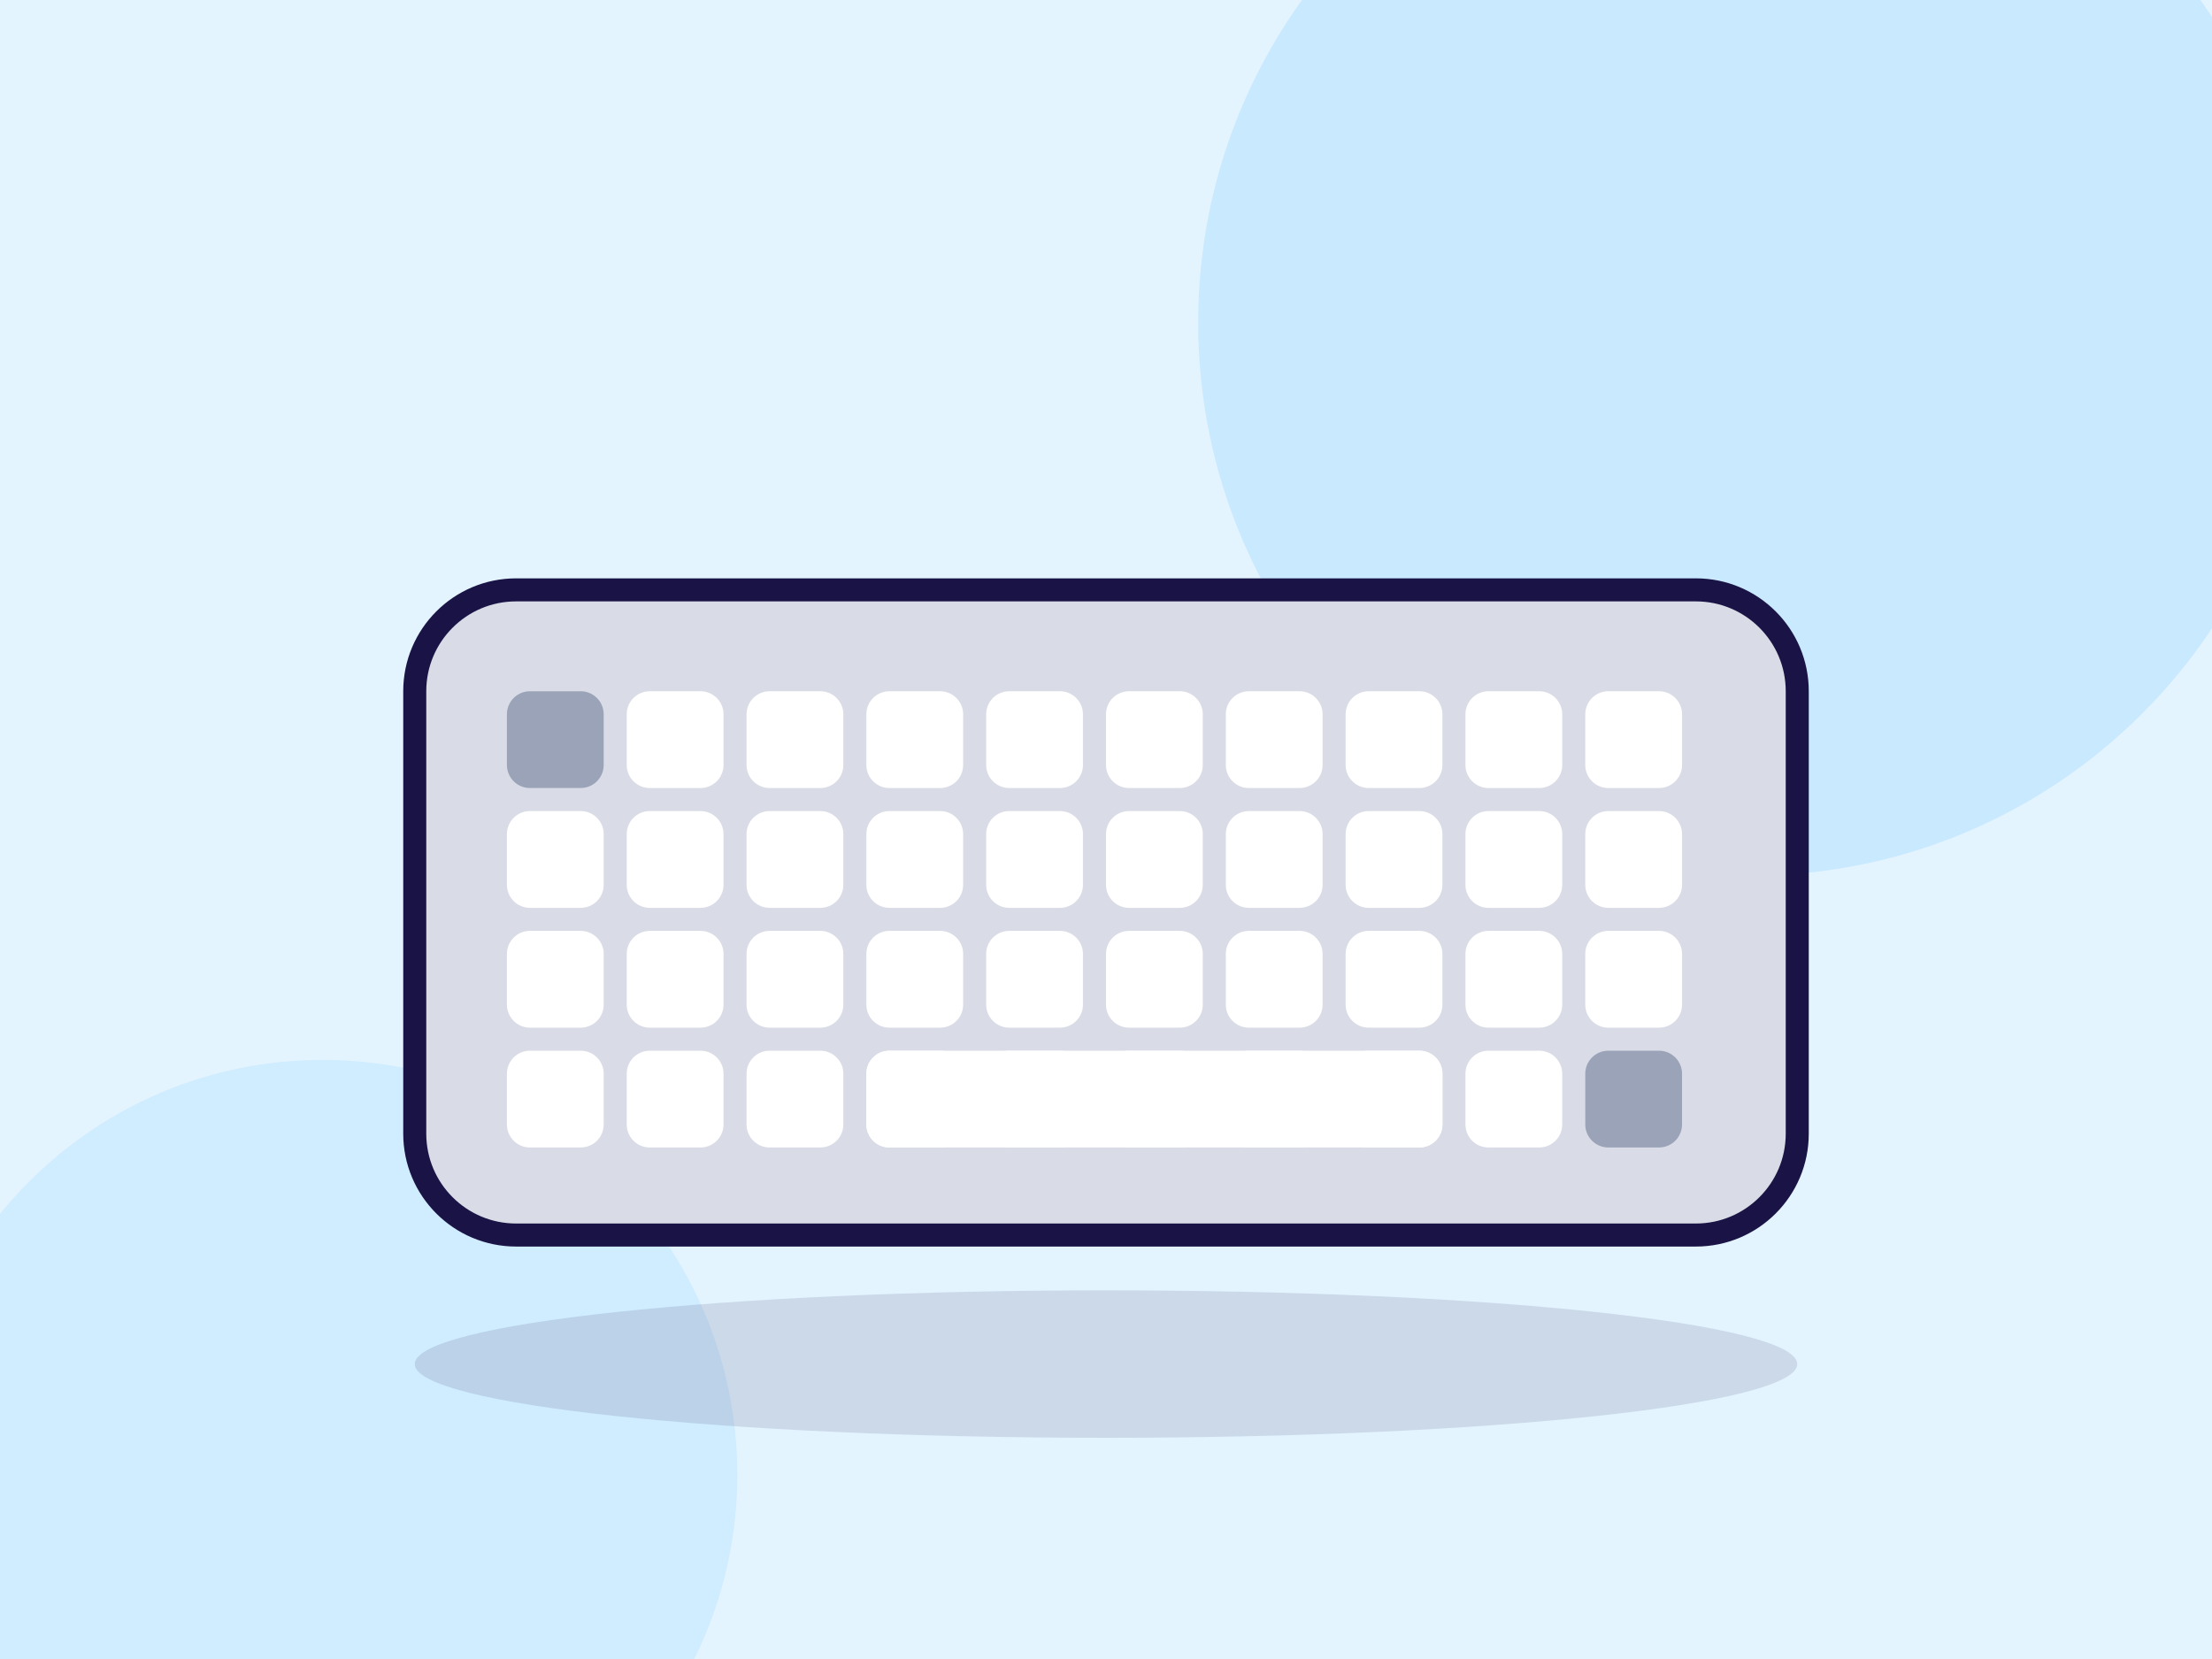
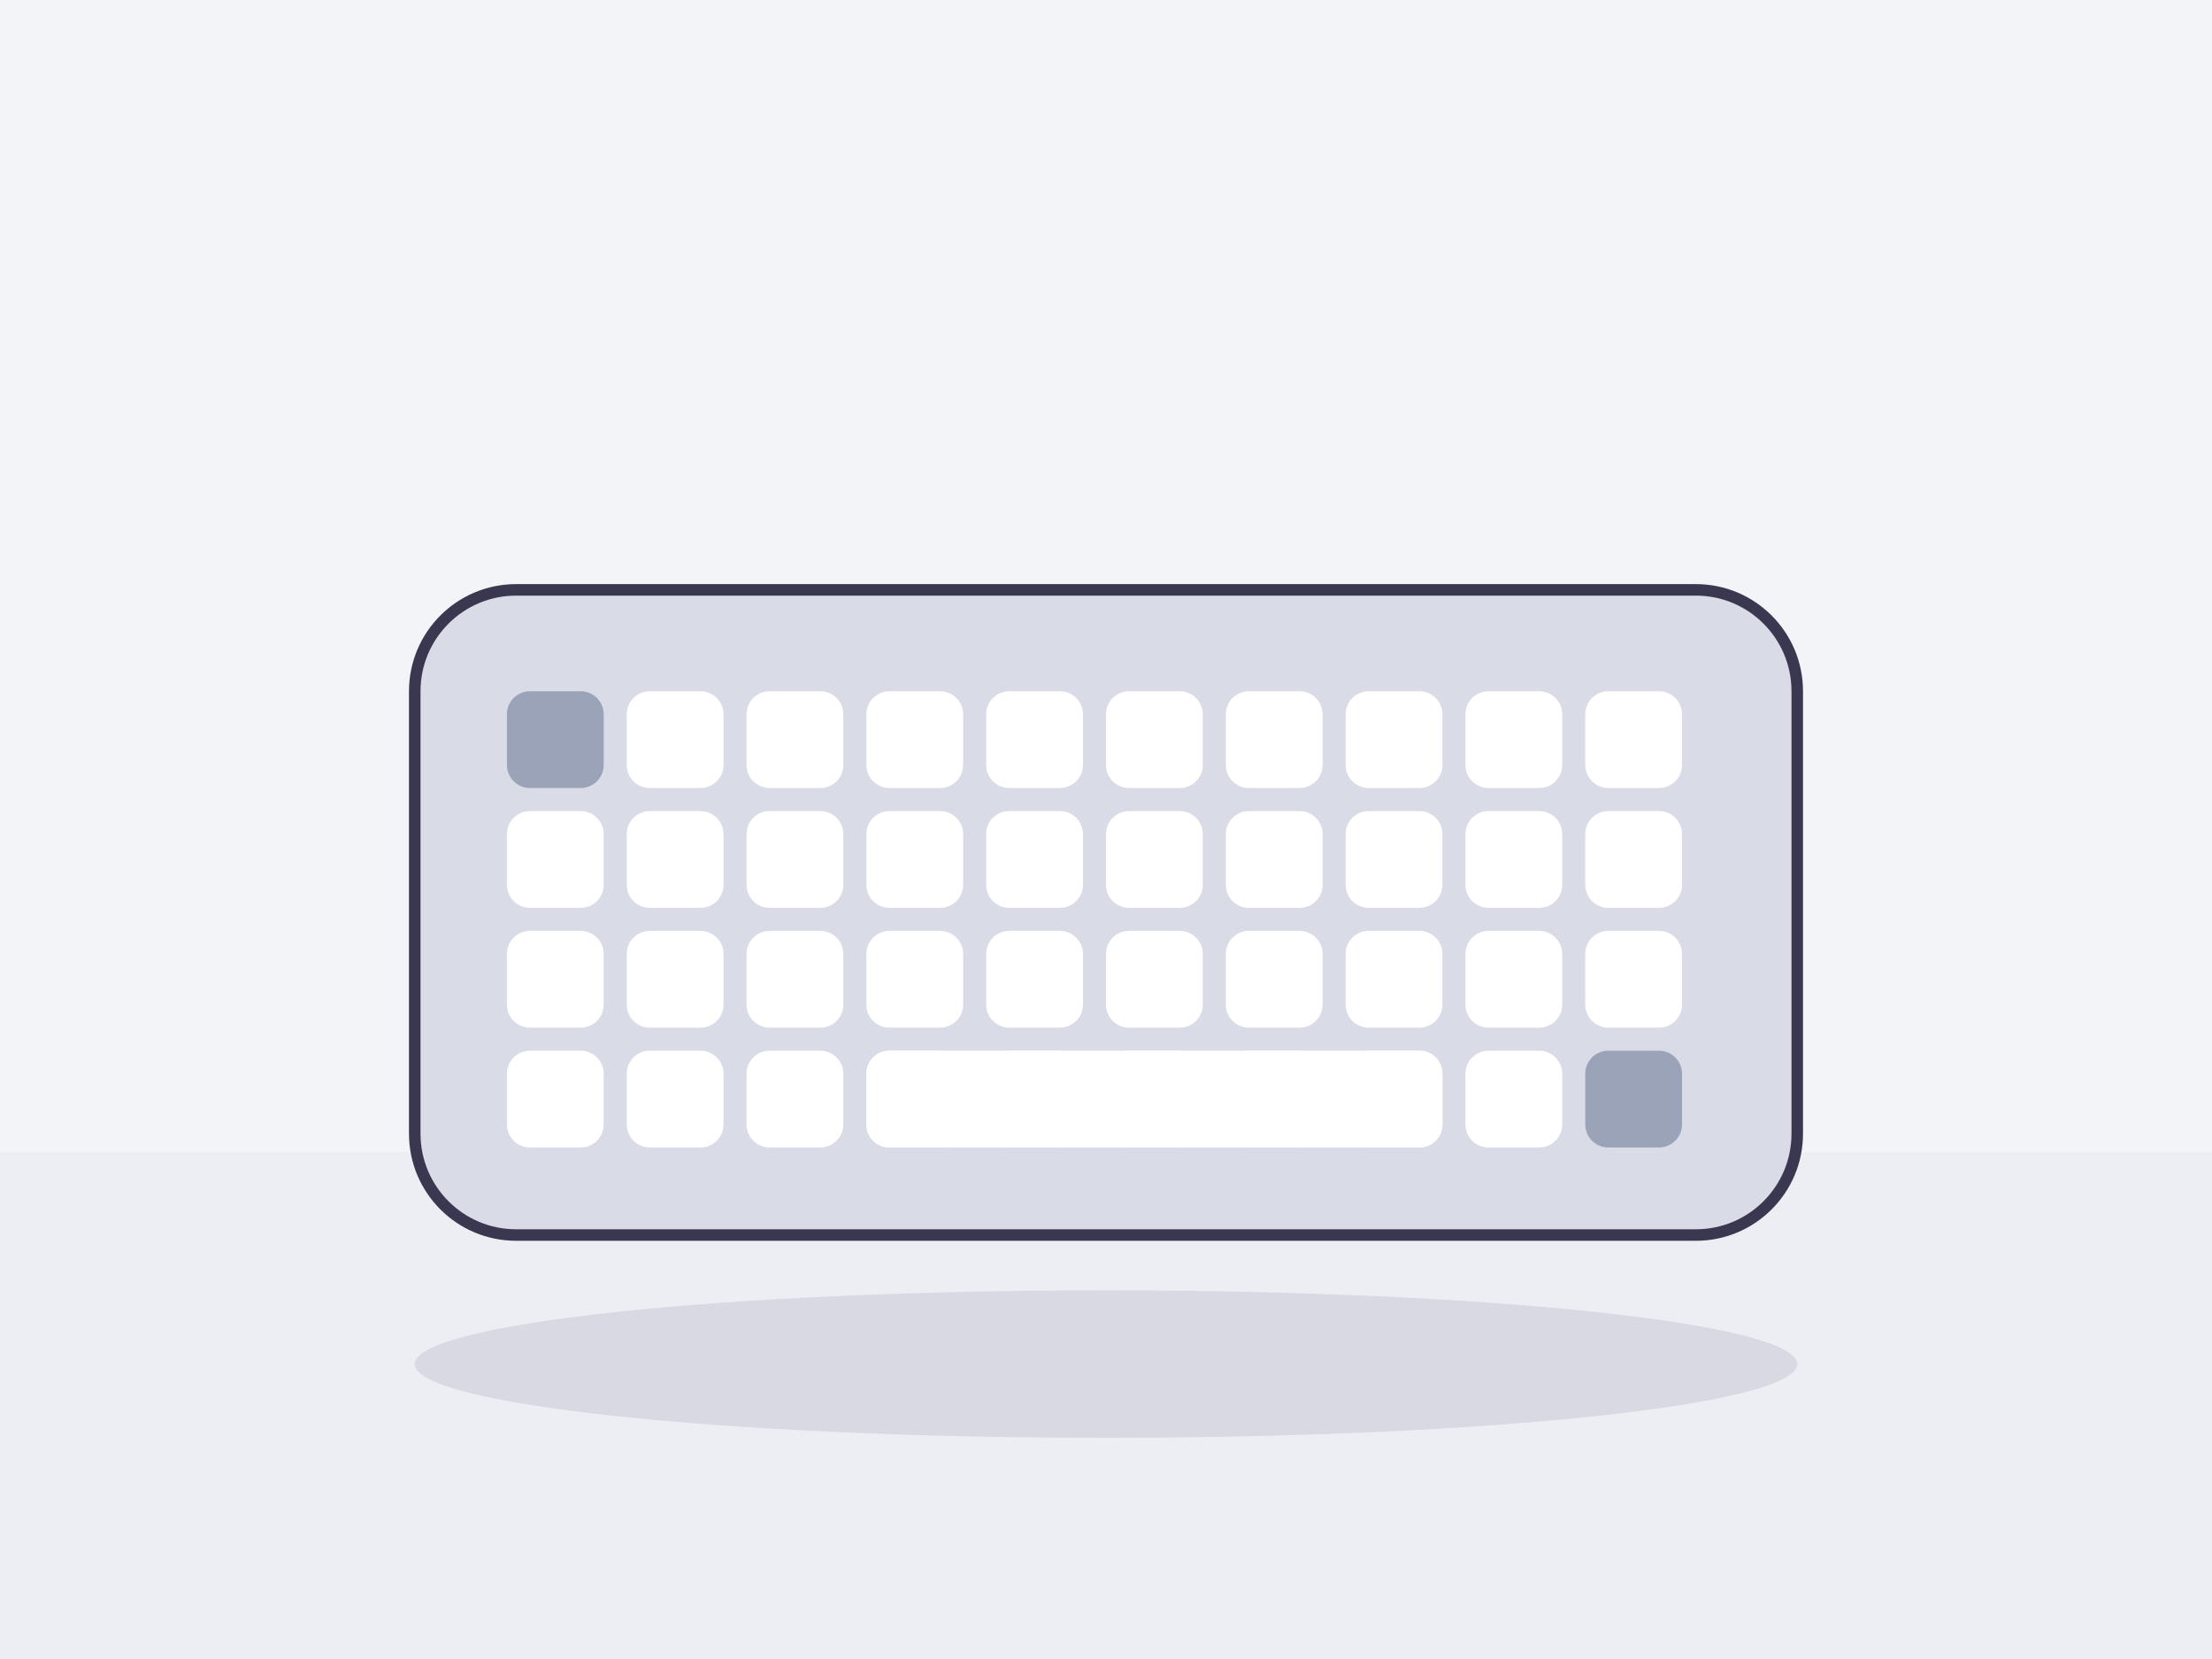
<svg xmlns="http://www.w3.org/2000/svg" viewBox="0 0 480 360">
-   <rect width="480" height="360" fill="#e3f4ff" />
-   <circle cx="380" cy="70" r="120" fill="#b5e0ff" opacity=".55" />
-   <circle cx="70" cy="320" r="90" fill="#b5e0ff" opacity=".4" />
-   <ellipse cx="240" cy="296" rx="150" ry="16" fill="#1a1446" opacity=".12" />
-   <rect x="90.0" y="128" width="300" height="140" rx="22" fill="#d9dce6" stroke="#1a1446" stroke-width="5" />
+   <rect width="480" height="360" fill="#f3f4f8" />
+   <rect y="250" width="480" height="110" fill="#eceef4" />
+   <ellipse cx="240" cy="296" rx="150" ry="16" fill="#1a1446" opacity=".10" />
+   <rect x="90.0" y="128" width="300" height="140" rx="22" fill="#d9dce6" stroke="#3a3850" stroke-width="2.5" />
  <rect x="110.0" y="150" width="21" height="21" rx="5" fill="#9aa3b8" />
  <rect x="136.0" y="150" width="21" height="21" rx="5" fill="#ffffff" />
  <rect x="162.0" y="150" width="21" height="21" rx="5" fill="#ffffff" />
  <rect x="188.0" y="150" width="21" height="21" rx="5" fill="#ffffff" />
  <rect x="214.0" y="150" width="21" height="21" rx="5" fill="#ffffff" />
  <rect x="240.0" y="150" width="21" height="21" rx="5" fill="#ffffff" />
  <rect x="266.0" y="150" width="21" height="21" rx="5" fill="#ffffff" />
  <rect x="292.0" y="150" width="21" height="21" rx="5" fill="#ffffff" />
  <rect x="318.0" y="150" width="21" height="21" rx="5" fill="#ffffff" />
  <rect x="344.0" y="150" width="21" height="21" rx="5" fill="#ffffff" />
  <rect x="110.0" y="176" width="21" height="21" rx="5" fill="#ffffff" />
  <rect x="136.0" y="176" width="21" height="21" rx="5" fill="#ffffff" />
  <rect x="162.0" y="176" width="21" height="21" rx="5" fill="#ffffff" />
  <rect x="188.0" y="176" width="21" height="21" rx="5" fill="#ffffff" />
  <rect x="214.0" y="176" width="21" height="21" rx="5" fill="#ffffff" />
  <rect x="240.0" y="176" width="21" height="21" rx="5" fill="#ffffff" />
  <rect x="266.0" y="176" width="21" height="21" rx="5" fill="#ffffff" />
  <rect x="292.0" y="176" width="21" height="21" rx="5" fill="#ffffff" />
  <rect x="318.0" y="176" width="21" height="21" rx="5" fill="#ffffff" />
  <rect x="344.0" y="176" width="21" height="21" rx="5" fill="#ffffff" />
  <rect x="110.0" y="202" width="21" height="21" rx="5" fill="#ffffff" />
  <rect x="136.0" y="202" width="21" height="21" rx="5" fill="#ffffff" />
  <rect x="162.0" y="202" width="21" height="21" rx="5" fill="#ffffff" />
  <rect x="188.0" y="202" width="21" height="21" rx="5" fill="#ffffff" />
  <rect x="214.0" y="202" width="21" height="21" rx="5" fill="#ffffff" />
  <rect x="240.0" y="202" width="21" height="21" rx="5" fill="#ffffff" />
  <rect x="266.0" y="202" width="21" height="21" rx="5" fill="#ffffff" />
  <rect x="292.0" y="202" width="21" height="21" rx="5" fill="#ffffff" />
  <rect x="318.0" y="202" width="21" height="21" rx="5" fill="#ffffff" />
  <rect x="344.0" y="202" width="21" height="21" rx="5" fill="#ffffff" />
  <rect x="110.0" y="228" width="21" height="21" rx="5" fill="#ffffff" />
  <rect x="136.0" y="228" width="21" height="21" rx="5" fill="#ffffff" />
  <rect x="162.0" y="228" width="21" height="21" rx="5" fill="#ffffff" />
  <rect x="188.0" y="228" width="21" height="21" rx="5" fill="#ffffff" />
  <rect x="214.0" y="228" width="21" height="21" rx="5" fill="#ffffff" />
  <rect x="240.0" y="228" width="21" height="21" rx="5" fill="#ffffff" />
  <rect x="266.0" y="228" width="21" height="21" rx="5" fill="#ffffff" />
  <rect x="292.0" y="228" width="21" height="21" rx="5" fill="#ffffff" />
  <rect x="318.0" y="228" width="21" height="21" rx="5" fill="#ffffff" />
  <rect x="344.0" y="228" width="21" height="21" rx="5" fill="#9aa3b8" />
  <rect x="188.0" y="228" width="125" height="21" rx="5" fill="#ffffff" />
</svg>
